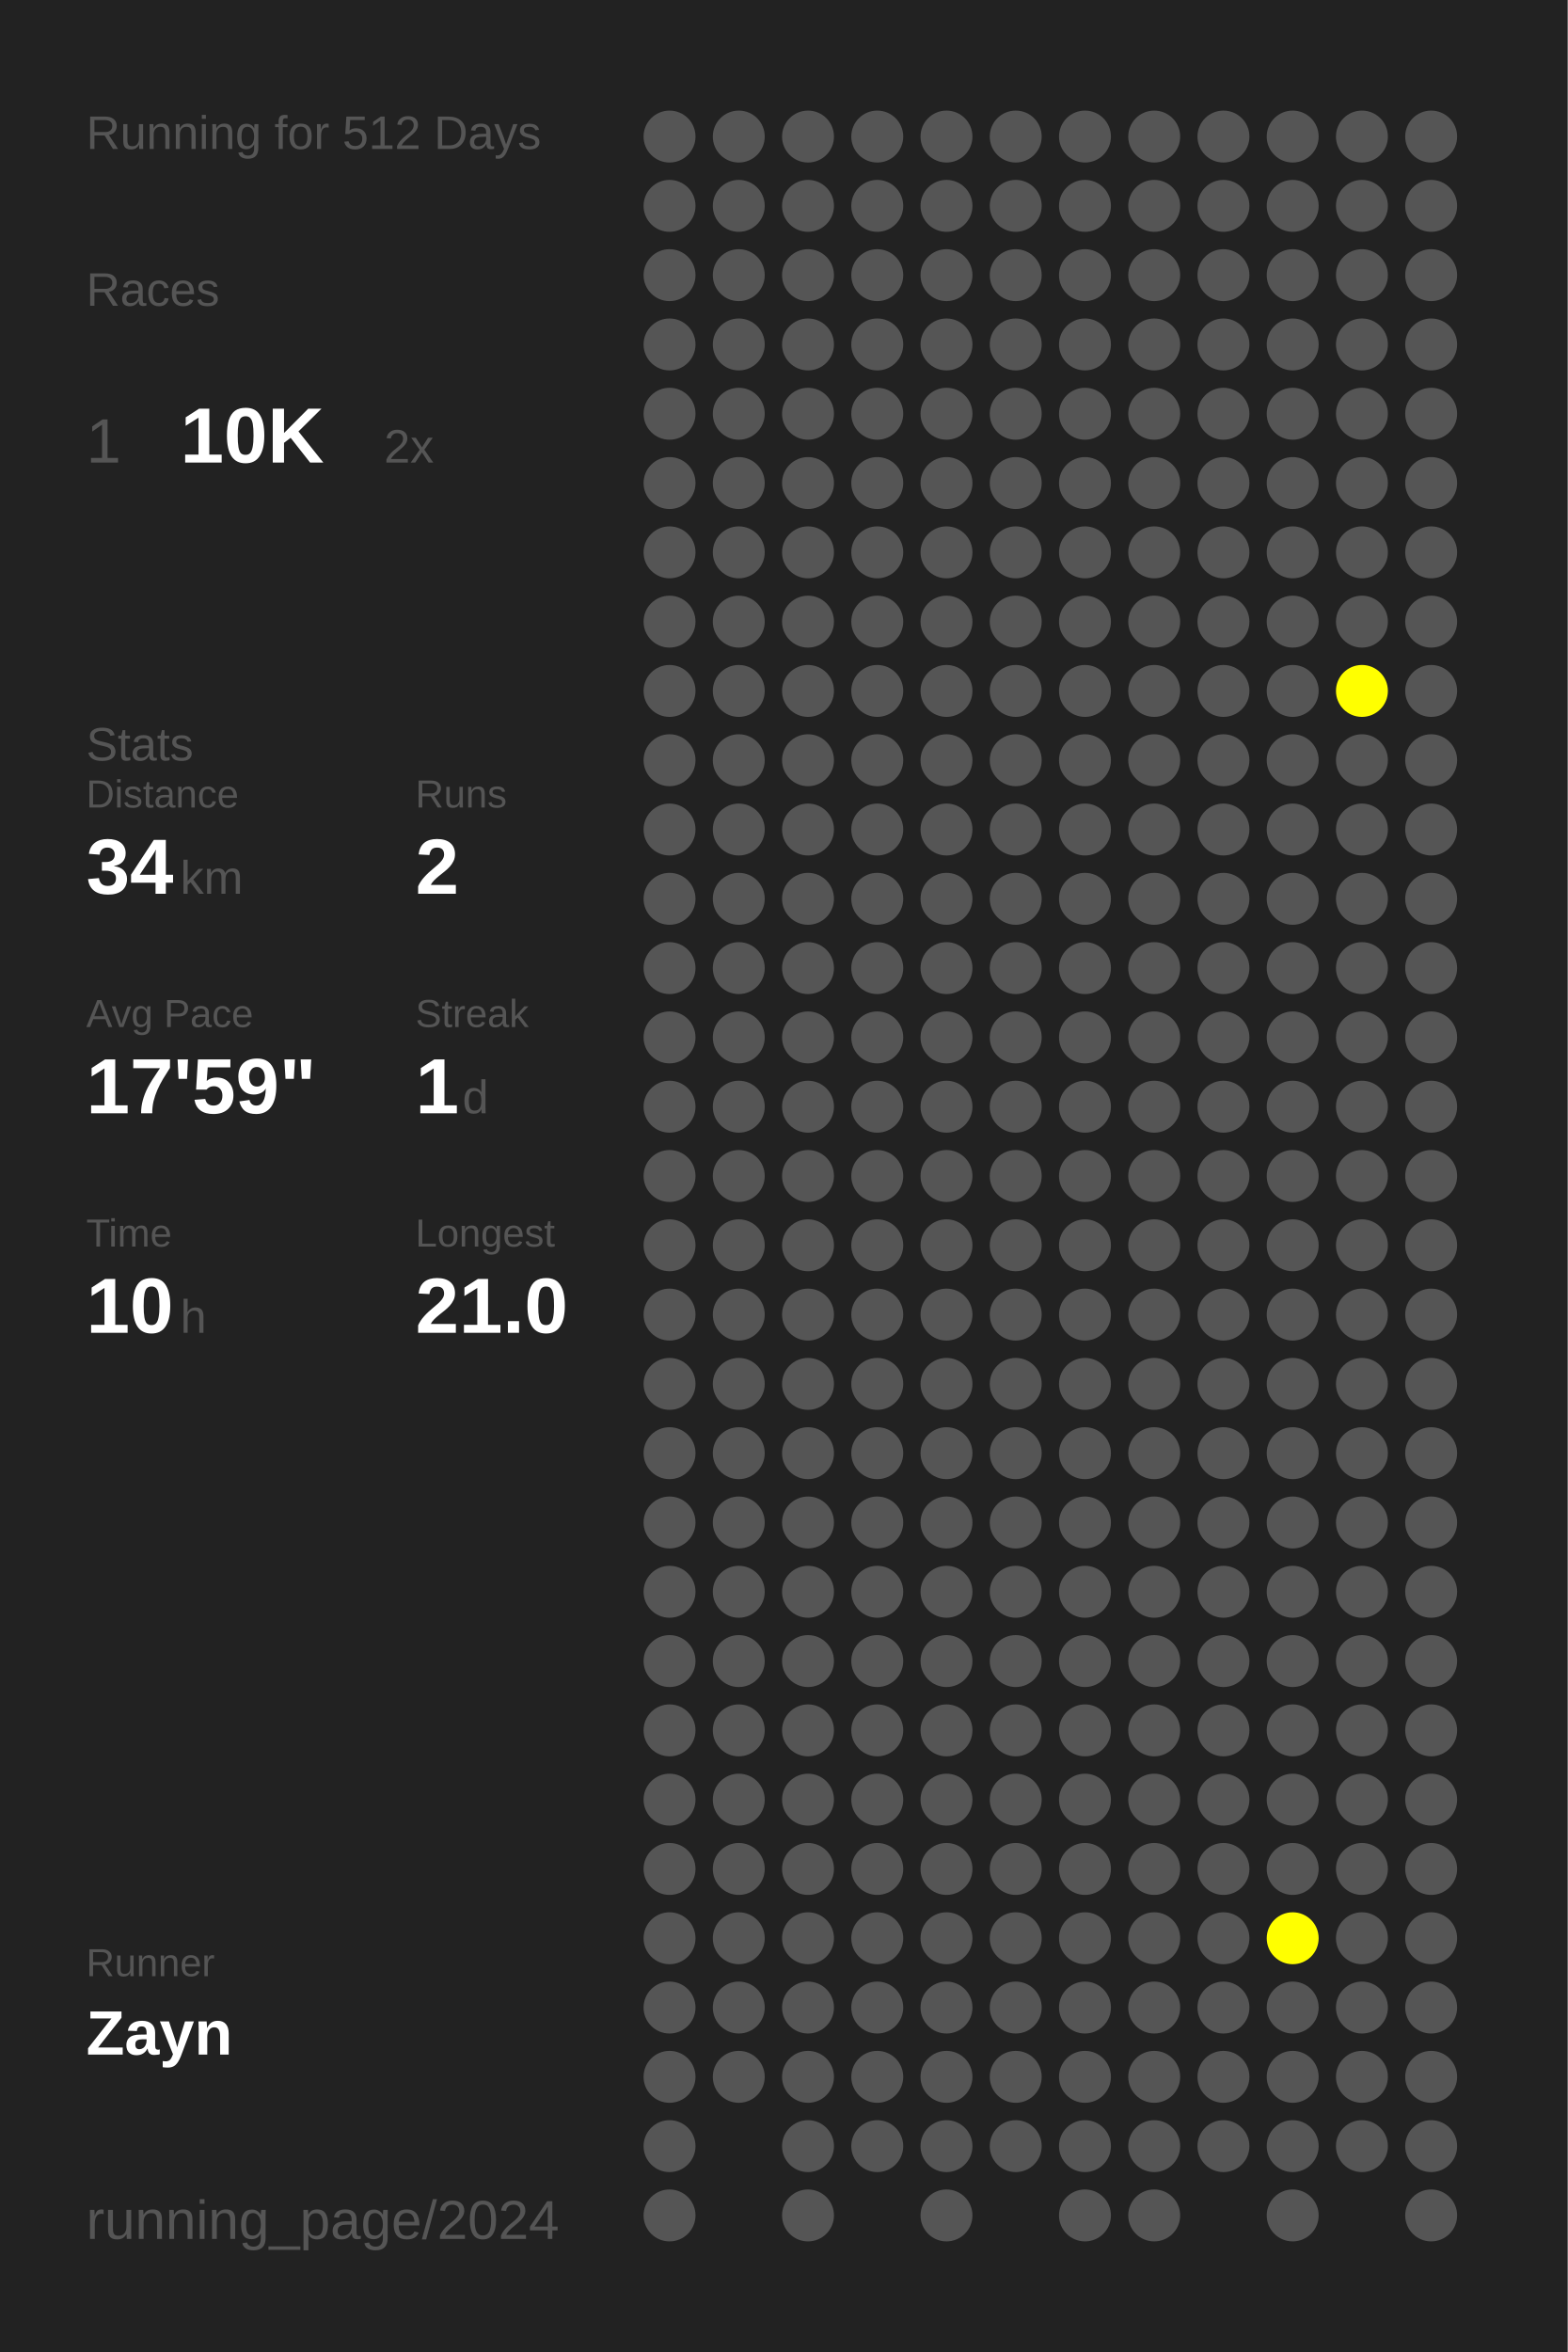
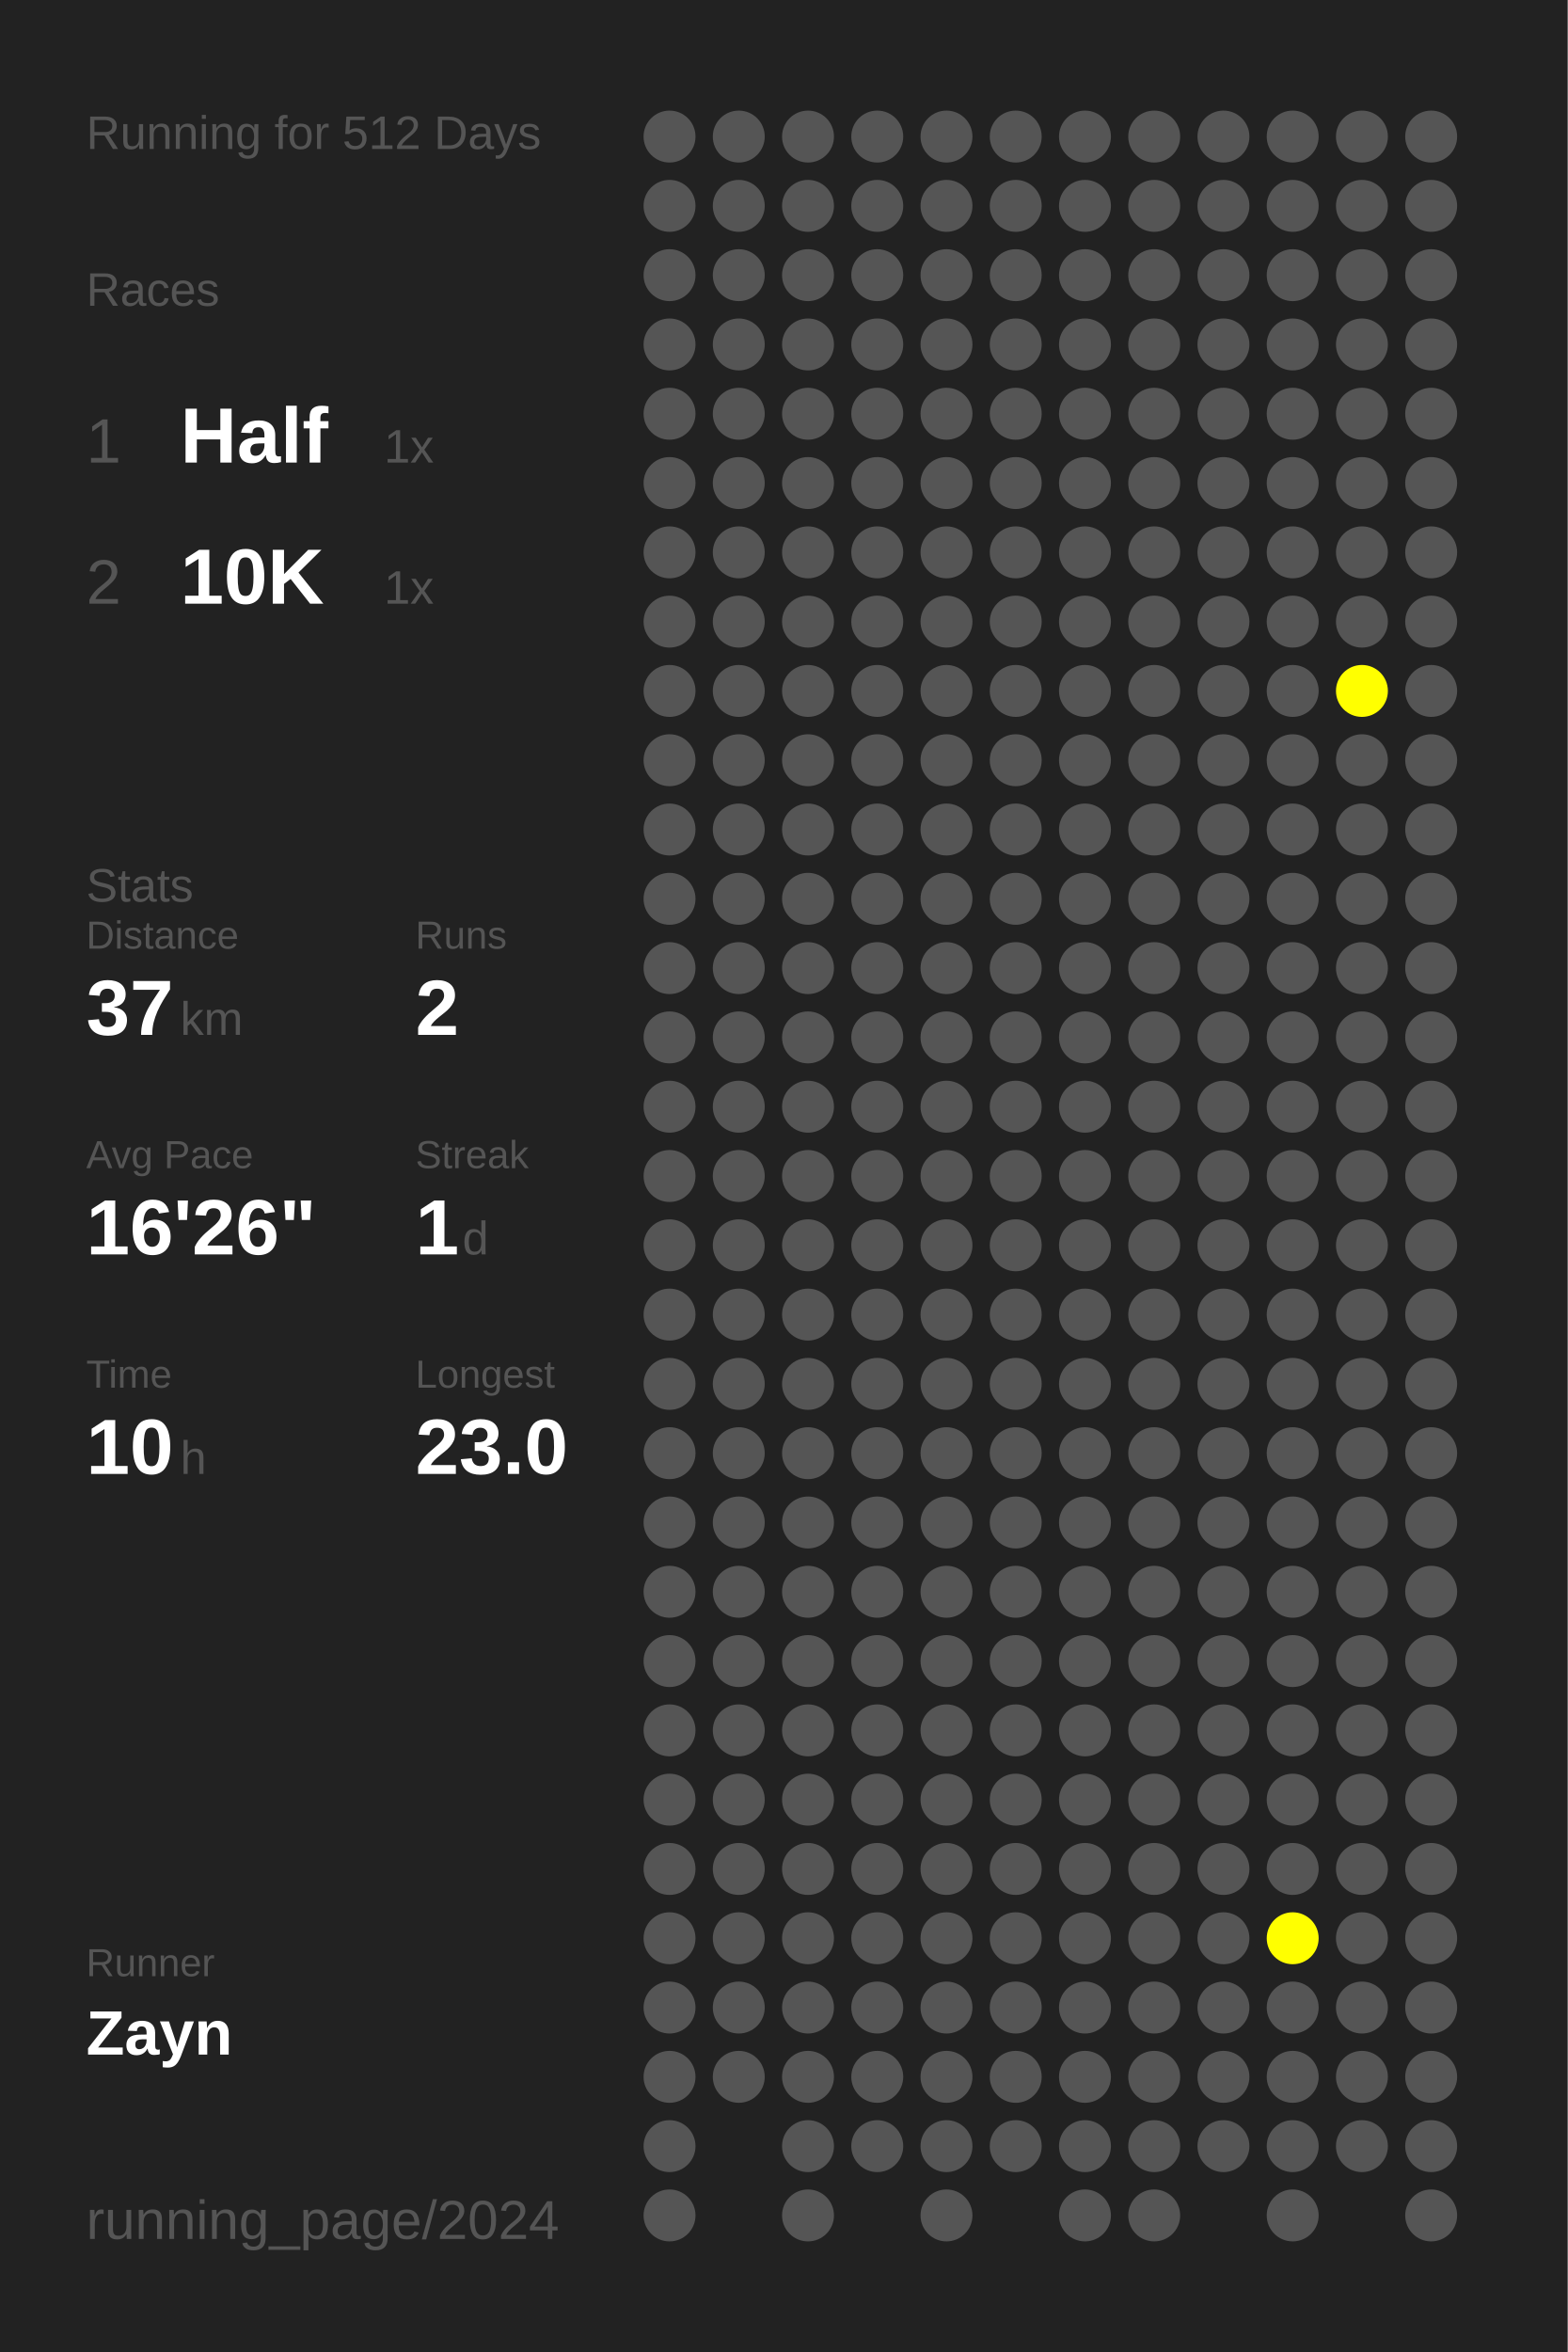
<svg xmlns="http://www.w3.org/2000/svg" baseProfile="full" height="300mm" version="1.1" viewBox="0,0,200,300" width="200mm">
  <defs />
  <rect fill="#222222" height="300" width="200" x="0" y="0" />
  <text fill="#555555" style="font-size:6px; font-family:Arial;" x="11" y="19">Running for 512 Days</text>
  <text fill="#555555" style="font-size:6px; font-family:Arial;" x="11" y="39">Races</text>
  <text fill="#555555" style="font-size:8px; font-family:Arial;" x="11" y="59">1</text>
-   <text fill="#FFFFFF" style="font-size:10px; font-family:Arial; font-weight:bold;" x="23" y="59">10K</text>
-   <text fill="#555555" style="font-size:6px; font-family:Arial;" x="49" y="59">2x</text>
-   <text fill="#555555" style="font-size:6px; font-family:Arial;" x="11" y="97">Stats</text>
-   <text fill="#555555" style="font-size:5px; font-family:Arial;" x="11" y="103">Distance</text>
-   <text fill="#FFFFFF" style="font-size:10px; font-family:Arial; font-weight:bold;" x="11" y="114">34</text>
-   <text fill="#555555" style="font-size:6px; font-family:Arial;" x="23" y="114">km</text>
-   <text fill="#555555" style="font-size:5px; font-family:Arial;" x="53" y="103">Runs</text>
-   <text fill="#FFFFFF" style="font-size:10px; font-family:Arial; font-weight:bold;" x="53" y="114">2</text>
-   <text fill="#555555" style="font-size:5px; font-family:Arial;" x="11" y="131">Avg Pace</text>
-   <text fill="#FFFFFF" style="font-size:10px; font-family:Arial; font-weight:bold;" x="11" y="142">17'59"</text>
-   <text fill="#555555" style="font-size:5px; font-family:Arial;" x="53" y="131">Streak</text>
-   <text fill="#FFFFFF" style="font-size:10px; font-family:Arial; font-weight:bold;" x="53" y="142">1</text>
-   <text fill="#555555" style="font-size:6px; font-family:Arial;" x="59" y="142">d</text>
-   <text fill="#555555" style="font-size:5px; font-family:Arial;" x="11" y="159">Time</text>
-   <text fill="#FFFFFF" style="font-size:10px; font-family:Arial; font-weight:bold;" x="11" y="170">10</text>
-   <text fill="#555555" style="font-size:6px; font-family:Arial;" x="23" y="170">h</text>
-   <text fill="#555555" style="font-size:5px; font-family:Arial;" x="53" y="159">Longest</text>
-   <text fill="#FFFFFF" style="font-size:10px; font-family:Arial; font-weight:bold;" x="53" y="170">21.0</text>
+   <text fill="#FFFFFF" style="font-size:10px; font-family:Arial; font-weight:bold;" x="23" y="59">Half</text>
+   <text fill="#555555" style="font-size:6px; font-family:Arial;" x="49" y="59">1x</text>
+   <text fill="#555555" style="font-size:8px; font-family:Arial;" x="11" y="77">2</text>
+   <text fill="#FFFFFF" style="font-size:10px; font-family:Arial; font-weight:bold;" x="23" y="77">10K</text>
+   <text fill="#555555" style="font-size:6px; font-family:Arial;" x="49" y="77">1x</text>
+   <text fill="#555555" style="font-size:6px; font-family:Arial;" x="11" y="115">Stats</text>
+   <text fill="#555555" style="font-size:5px; font-family:Arial;" x="11" y="121">Distance</text>
+   <text fill="#FFFFFF" style="font-size:10px; font-family:Arial; font-weight:bold;" x="11" y="132">37</text>
+   <text fill="#555555" style="font-size:6px; font-family:Arial;" x="23" y="132">km</text>
+   <text fill="#555555" style="font-size:5px; font-family:Arial;" x="53" y="121">Runs</text>
+   <text fill="#FFFFFF" style="font-size:10px; font-family:Arial; font-weight:bold;" x="53" y="132">2</text>
+   <text fill="#555555" style="font-size:5px; font-family:Arial;" x="11" y="149">Avg Pace</text>
+   <text fill="#FFFFFF" style="font-size:10px; font-family:Arial; font-weight:bold;" x="11" y="160">16'26"</text>
+   <text fill="#555555" style="font-size:5px; font-family:Arial;" x="53" y="149">Streak</text>
+   <text fill="#FFFFFF" style="font-size:10px; font-family:Arial; font-weight:bold;" x="53" y="160">1</text>
+   <text fill="#555555" style="font-size:6px; font-family:Arial;" x="59" y="160">d</text>
+   <text fill="#555555" style="font-size:5px; font-family:Arial;" x="11" y="177">Time</text>
+   <text fill="#FFFFFF" style="font-size:10px; font-family:Arial; font-weight:bold;" x="11" y="188">10</text>
+   <text fill="#555555" style="font-size:6px; font-family:Arial;" x="23" y="188">h</text>
+   <text fill="#555555" style="font-size:5px; font-family:Arial;" x="53" y="177">Longest</text>
+   <text fill="#FFFFFF" style="font-size:10px; font-family:Arial; font-weight:bold;" x="53" y="188">23.0</text>
  <text fill="#555555" style="font-size:5px; font-family:Arial;" x="11" y="252.065">Runner</text>
  <text fill="#FFFFFF" style="font-size:8px; font-family:Arial; font-weight:bold;" x="11" y="262.065">Zayn</text>
  <text fill="#555555" style="font-size:7px; font-family:Arial;" x="11" y="285.581">running_page/2024</text>
  <circle cx="85.417" cy="17.419" fill="#555555" r="3.312" />
  <circle cx="85.417" cy="26.258" fill="#555555" r="3.312" />
  <circle cx="85.417" cy="35.097" fill="#555555" r="3.312" />
  <circle cx="85.417" cy="43.935" fill="#555555" r="3.312" />
  <circle cx="85.417" cy="52.774" fill="#555555" r="3.312" />
  <circle cx="85.417" cy="61.613" fill="#555555" r="3.312" />
  <circle cx="85.417" cy="70.452" fill="#555555" r="3.312" />
  <circle cx="85.417" cy="79.29" fill="#555555" r="3.312" />
  <circle cx="85.417" cy="88.129" fill="#555555" r="3.312" />
  <circle cx="85.417" cy="96.968" fill="#555555" r="3.312" />
  <circle cx="85.417" cy="105.806" fill="#555555" r="3.312" />
  <circle cx="85.417" cy="114.645" fill="#555555" r="3.312" />
  <circle cx="85.417" cy="123.484" fill="#555555" r="3.312" />
  <circle cx="85.417" cy="132.323" fill="#555555" r="3.312" />
  <circle cx="85.417" cy="141.161" fill="#555555" r="3.312" />
  <circle cx="85.417" cy="150" fill="#555555" r="3.312" />
  <circle cx="85.417" cy="158.839" fill="#555555" r="3.312" />
  <circle cx="85.417" cy="167.677" fill="#555555" r="3.312" />
  <circle cx="85.417" cy="176.516" fill="#555555" r="3.312" />
  <circle cx="85.417" cy="185.355" fill="#555555" r="3.312" />
  <circle cx="85.417" cy="194.194" fill="#555555" r="3.312" />
  <circle cx="85.417" cy="203.032" fill="#555555" r="3.312" />
  <circle cx="85.417" cy="211.871" fill="#555555" r="3.312" />
  <circle cx="85.417" cy="220.71" fill="#555555" r="3.312" />
  <circle cx="85.417" cy="229.548" fill="#555555" r="3.312" />
  <circle cx="85.417" cy="238.387" fill="#555555" r="3.312" />
  <circle cx="85.417" cy="247.226" fill="#555555" r="3.312" />
  <circle cx="85.417" cy="256.065" fill="#555555" r="3.312" />
  <circle cx="85.417" cy="264.903" fill="#555555" r="3.312" />
  <circle cx="85.417" cy="273.742" fill="#555555" r="3.312" />
  <circle cx="85.417" cy="282.581" fill="#555555" r="3.312" />
  <circle cx="94.25" cy="17.419" fill="#555555" r="3.312" />
  <circle cx="94.25" cy="26.258" fill="#555555" r="3.312" />
  <circle cx="94.25" cy="35.097" fill="#555555" r="3.312" />
  <circle cx="94.25" cy="43.935" fill="#555555" r="3.312" />
  <circle cx="94.25" cy="52.774" fill="#555555" r="3.312" />
  <circle cx="94.25" cy="61.613" fill="#555555" r="3.312" />
  <circle cx="94.25" cy="70.452" fill="#555555" r="3.312" />
  <circle cx="94.25" cy="79.29" fill="#555555" r="3.312" />
  <circle cx="94.25" cy="88.129" fill="#555555" r="3.312" />
  <circle cx="94.25" cy="96.968" fill="#555555" r="3.312" />
  <circle cx="94.25" cy="105.806" fill="#555555" r="3.312" />
  <circle cx="94.25" cy="114.645" fill="#555555" r="3.312" />
  <circle cx="94.25" cy="123.484" fill="#555555" r="3.312" />
  <circle cx="94.25" cy="132.323" fill="#555555" r="3.312" />
  <circle cx="94.25" cy="141.161" fill="#555555" r="3.312" />
  <circle cx="94.25" cy="150" fill="#555555" r="3.312" />
  <circle cx="94.25" cy="158.839" fill="#555555" r="3.312" />
  <circle cx="94.25" cy="167.677" fill="#555555" r="3.312" />
  <circle cx="94.25" cy="176.516" fill="#555555" r="3.312" />
  <circle cx="94.25" cy="185.355" fill="#555555" r="3.312" />
  <circle cx="94.25" cy="194.194" fill="#555555" r="3.312" />
  <circle cx="94.25" cy="203.032" fill="#555555" r="3.312" />
  <circle cx="94.25" cy="211.871" fill="#555555" r="3.312" />
  <circle cx="94.25" cy="220.71" fill="#555555" r="3.312" />
  <circle cx="94.25" cy="229.548" fill="#555555" r="3.312" />
  <circle cx="94.25" cy="238.387" fill="#555555" r="3.312" />
  <circle cx="94.25" cy="247.226" fill="#555555" r="3.312" />
  <circle cx="94.25" cy="256.065" fill="#555555" r="3.312" />
  <circle cx="94.25" cy="264.903" fill="#555555" r="3.312" />
  <circle cx="103.083" cy="17.419" fill="#555555" r="3.312" />
  <circle cx="103.083" cy="26.258" fill="#555555" r="3.312" />
  <circle cx="103.083" cy="35.097" fill="#555555" r="3.312" />
  <circle cx="103.083" cy="43.935" fill="#555555" r="3.312" />
  <circle cx="103.083" cy="52.774" fill="#555555" r="3.312" />
  <circle cx="103.083" cy="61.613" fill="#555555" r="3.312" />
  <circle cx="103.083" cy="70.452" fill="#555555" r="3.312" />
  <circle cx="103.083" cy="79.29" fill="#555555" r="3.312" />
  <circle cx="103.083" cy="88.129" fill="#555555" r="3.312" />
  <circle cx="103.083" cy="96.968" fill="#555555" r="3.312" />
  <circle cx="103.083" cy="105.806" fill="#555555" r="3.312" />
  <circle cx="103.083" cy="114.645" fill="#555555" r="3.312" />
  <circle cx="103.083" cy="123.484" fill="#555555" r="3.312" />
  <circle cx="103.083" cy="132.323" fill="#555555" r="3.312" />
  <circle cx="103.083" cy="141.161" fill="#555555" r="3.312" />
  <circle cx="103.083" cy="150" fill="#555555" r="3.312" />
  <circle cx="103.083" cy="158.839" fill="#555555" r="3.312" />
  <circle cx="103.083" cy="167.677" fill="#555555" r="3.312" />
  <circle cx="103.083" cy="176.516" fill="#555555" r="3.312" />
  <circle cx="103.083" cy="185.355" fill="#555555" r="3.312" />
  <circle cx="103.083" cy="194.194" fill="#555555" r="3.312" />
  <circle cx="103.083" cy="203.032" fill="#555555" r="3.312" />
  <circle cx="103.083" cy="211.871" fill="#555555" r="3.312" />
  <circle cx="103.083" cy="220.71" fill="#555555" r="3.312" />
  <circle cx="103.083" cy="229.548" fill="#555555" r="3.312" />
  <circle cx="103.083" cy="238.387" fill="#555555" r="3.312" />
  <circle cx="103.083" cy="247.226" fill="#555555" r="3.312" />
  <circle cx="103.083" cy="256.065" fill="#555555" r="3.312" />
  <circle cx="103.083" cy="264.903" fill="#555555" r="3.312" />
  <circle cx="103.083" cy="273.742" fill="#555555" r="3.312" />
  <circle cx="103.083" cy="282.581" fill="#555555" r="3.312" />
  <circle cx="111.917" cy="17.419" fill="#555555" r="3.312" />
  <circle cx="111.917" cy="26.258" fill="#555555" r="3.312" />
  <circle cx="111.917" cy="35.097" fill="#555555" r="3.312" />
  <circle cx="111.917" cy="43.935" fill="#555555" r="3.312" />
  <circle cx="111.917" cy="52.774" fill="#555555" r="3.312" />
  <circle cx="111.917" cy="61.613" fill="#555555" r="3.312" />
  <circle cx="111.917" cy="70.452" fill="#555555" r="3.312" />
  <circle cx="111.917" cy="79.29" fill="#555555" r="3.312" />
  <circle cx="111.917" cy="88.129" fill="#555555" r="3.312" />
  <circle cx="111.917" cy="96.968" fill="#555555" r="3.312" />
  <circle cx="111.917" cy="105.806" fill="#555555" r="3.312" />
  <circle cx="111.917" cy="114.645" fill="#555555" r="3.312" />
  <circle cx="111.917" cy="123.484" fill="#555555" r="3.312" />
  <circle cx="111.917" cy="132.323" fill="#555555" r="3.312" />
  <circle cx="111.917" cy="141.161" fill="#555555" r="3.312" />
  <circle cx="111.917" cy="150" fill="#555555" r="3.312" />
  <circle cx="111.917" cy="158.839" fill="#555555" r="3.312" />
  <circle cx="111.917" cy="167.677" fill="#555555" r="3.312" />
  <circle cx="111.917" cy="176.516" fill="#555555" r="3.312" />
  <circle cx="111.917" cy="185.355" fill="#555555" r="3.312" />
  <circle cx="111.917" cy="194.194" fill="#555555" r="3.312" />
  <circle cx="111.917" cy="203.032" fill="#555555" r="3.312" />
  <circle cx="111.917" cy="211.871" fill="#555555" r="3.312" />
  <circle cx="111.917" cy="220.71" fill="#555555" r="3.312" />
  <circle cx="111.917" cy="229.548" fill="#555555" r="3.312" />
  <circle cx="111.917" cy="238.387" fill="#555555" r="3.312" />
  <circle cx="111.917" cy="247.226" fill="#555555" r="3.312" />
  <circle cx="111.917" cy="256.065" fill="#555555" r="3.312" />
  <circle cx="111.917" cy="264.903" fill="#555555" r="3.312" />
  <circle cx="111.917" cy="273.742" fill="#555555" r="3.312" />
  <circle cx="120.75" cy="17.419" fill="#555555" r="3.312" />
  <circle cx="120.75" cy="26.258" fill="#555555" r="3.312" />
  <circle cx="120.75" cy="35.097" fill="#555555" r="3.312" />
  <circle cx="120.75" cy="43.935" fill="#555555" r="3.312" />
  <circle cx="120.75" cy="52.774" fill="#555555" r="3.312" />
  <circle cx="120.75" cy="61.613" fill="#555555" r="3.312" />
  <circle cx="120.75" cy="70.452" fill="#555555" r="3.312" />
  <circle cx="120.75" cy="79.29" fill="#555555" r="3.312" />
  <circle cx="120.75" cy="88.129" fill="#555555" r="3.312" />
  <circle cx="120.75" cy="96.968" fill="#555555" r="3.312" />
  <circle cx="120.75" cy="105.806" fill="#555555" r="3.312" />
  <circle cx="120.75" cy="114.645" fill="#555555" r="3.312" />
  <circle cx="120.75" cy="123.484" fill="#555555" r="3.312" />
  <circle cx="120.75" cy="132.323" fill="#555555" r="3.312" />
  <circle cx="120.75" cy="141.161" fill="#555555" r="3.312" />
  <circle cx="120.75" cy="150" fill="#555555" r="3.312" />
  <circle cx="120.75" cy="158.839" fill="#555555" r="3.312" />
  <circle cx="120.75" cy="167.677" fill="#555555" r="3.312" />
  <circle cx="120.75" cy="176.516" fill="#555555" r="3.312" />
  <circle cx="120.75" cy="185.355" fill="#555555" r="3.312" />
  <circle cx="120.75" cy="194.194" fill="#555555" r="3.312" />
  <circle cx="120.75" cy="203.032" fill="#555555" r="3.312" />
  <circle cx="120.75" cy="211.871" fill="#555555" r="3.312" />
  <circle cx="120.75" cy="220.71" fill="#555555" r="3.312" />
  <circle cx="120.75" cy="229.548" fill="#555555" r="3.312" />
  <circle cx="120.75" cy="238.387" fill="#555555" r="3.312" />
  <circle cx="120.75" cy="247.226" fill="#555555" r="3.312" />
  <circle cx="120.75" cy="256.065" fill="#555555" r="3.312" />
  <circle cx="120.75" cy="264.903" fill="#555555" r="3.312" />
  <circle cx="120.75" cy="273.742" fill="#555555" r="3.312" />
  <circle cx="120.75" cy="282.581" fill="#555555" r="3.312" />
  <circle cx="129.583" cy="17.419" fill="#555555" r="3.312" />
  <circle cx="129.583" cy="26.258" fill="#555555" r="3.312" />
  <circle cx="129.583" cy="35.097" fill="#555555" r="3.312" />
  <circle cx="129.583" cy="43.935" fill="#555555" r="3.312" />
  <circle cx="129.583" cy="52.774" fill="#555555" r="3.312" />
  <circle cx="129.583" cy="61.613" fill="#555555" r="3.312" />
  <circle cx="129.583" cy="70.452" fill="#555555" r="3.312" />
  <circle cx="129.583" cy="79.29" fill="#555555" r="3.312" />
  <circle cx="129.583" cy="88.129" fill="#555555" r="3.312" />
  <circle cx="129.583" cy="96.968" fill="#555555" r="3.312" />
  <circle cx="129.583" cy="105.806" fill="#555555" r="3.312" />
  <circle cx="129.583" cy="114.645" fill="#555555" r="3.312" />
  <circle cx="129.583" cy="123.484" fill="#555555" r="3.312" />
  <circle cx="129.583" cy="132.323" fill="#555555" r="3.312" />
  <circle cx="129.583" cy="141.161" fill="#555555" r="3.312" />
  <circle cx="129.583" cy="150" fill="#555555" r="3.312" />
  <circle cx="129.583" cy="158.839" fill="#555555" r="3.312" />
  <circle cx="129.583" cy="167.677" fill="#555555" r="3.312" />
  <circle cx="129.583" cy="176.516" fill="#555555" r="3.312" />
  <circle cx="129.583" cy="185.355" fill="#555555" r="3.312" />
  <circle cx="129.583" cy="194.194" fill="#555555" r="3.312" />
  <circle cx="129.583" cy="203.032" fill="#555555" r="3.312" />
  <circle cx="129.583" cy="211.871" fill="#555555" r="3.312" />
  <circle cx="129.583" cy="220.71" fill="#555555" r="3.312" />
  <circle cx="129.583" cy="229.548" fill="#555555" r="3.312" />
  <circle cx="129.583" cy="238.387" fill="#555555" r="3.312" />
  <circle cx="129.583" cy="247.226" fill="#555555" r="3.312" />
  <circle cx="129.583" cy="256.065" fill="#555555" r="3.312" />
  <circle cx="129.583" cy="264.903" fill="#555555" r="3.312" />
  <circle cx="129.583" cy="273.742" fill="#555555" r="3.312" />
  <circle cx="138.417" cy="17.419" fill="#555555" r="3.312" />
  <circle cx="138.417" cy="26.258" fill="#555555" r="3.312" />
  <circle cx="138.417" cy="35.097" fill="#555555" r="3.312" />
  <circle cx="138.417" cy="43.935" fill="#555555" r="3.312" />
  <circle cx="138.417" cy="52.774" fill="#555555" r="3.312" />
  <circle cx="138.417" cy="61.613" fill="#555555" r="3.312" />
  <circle cx="138.417" cy="70.452" fill="#555555" r="3.312" />
  <circle cx="138.417" cy="79.29" fill="#555555" r="3.312" />
  <circle cx="138.417" cy="88.129" fill="#555555" r="3.312" />
  <circle cx="138.417" cy="96.968" fill="#555555" r="3.312" />
  <circle cx="138.417" cy="105.806" fill="#555555" r="3.312" />
  <circle cx="138.417" cy="114.645" fill="#555555" r="3.312" />
  <circle cx="138.417" cy="123.484" fill="#555555" r="3.312" />
  <circle cx="138.417" cy="132.323" fill="#555555" r="3.312" />
  <circle cx="138.417" cy="141.161" fill="#555555" r="3.312" />
  <circle cx="138.417" cy="150" fill="#555555" r="3.312" />
  <circle cx="138.417" cy="158.839" fill="#555555" r="3.312" />
  <circle cx="138.417" cy="167.677" fill="#555555" r="3.312" />
  <circle cx="138.417" cy="176.516" fill="#555555" r="3.312" />
  <circle cx="138.417" cy="185.355" fill="#555555" r="3.312" />
  <circle cx="138.417" cy="194.194" fill="#555555" r="3.312" />
  <circle cx="138.417" cy="203.032" fill="#555555" r="3.312" />
  <circle cx="138.417" cy="211.871" fill="#555555" r="3.312" />
  <circle cx="138.417" cy="220.71" fill="#555555" r="3.312" />
  <circle cx="138.417" cy="229.548" fill="#555555" r="3.312" />
  <circle cx="138.417" cy="238.387" fill="#555555" r="3.312" />
  <circle cx="138.417" cy="247.226" fill="#555555" r="3.312" />
  <circle cx="138.417" cy="256.065" fill="#555555" r="3.312" />
  <circle cx="138.417" cy="264.903" fill="#555555" r="3.312" />
  <circle cx="138.417" cy="273.742" fill="#555555" r="3.312" />
  <circle cx="138.417" cy="282.581" fill="#555555" r="3.312" />
  <circle cx="147.25" cy="17.419" fill="#555555" r="3.312" />
  <circle cx="147.25" cy="26.258" fill="#555555" r="3.312" />
  <circle cx="147.25" cy="35.097" fill="#555555" r="3.312" />
  <circle cx="147.25" cy="43.935" fill="#555555" r="3.312" />
  <circle cx="147.25" cy="52.774" fill="#555555" r="3.312" />
  <circle cx="147.25" cy="61.613" fill="#555555" r="3.312" />
  <circle cx="147.25" cy="70.452" fill="#555555" r="3.312" />
  <circle cx="147.25" cy="79.29" fill="#555555" r="3.312" />
  <circle cx="147.25" cy="88.129" fill="#555555" r="3.312" />
  <circle cx="147.25" cy="96.968" fill="#555555" r="3.312" />
  <circle cx="147.25" cy="105.806" fill="#555555" r="3.312" />
  <circle cx="147.25" cy="114.645" fill="#555555" r="3.312" />
  <circle cx="147.25" cy="123.484" fill="#555555" r="3.312" />
  <circle cx="147.25" cy="132.323" fill="#555555" r="3.312" />
  <circle cx="147.25" cy="141.161" fill="#555555" r="3.312" />
  <circle cx="147.25" cy="150" fill="#555555" r="3.312" />
  <circle cx="147.25" cy="158.839" fill="#555555" r="3.312" />
  <circle cx="147.25" cy="167.677" fill="#555555" r="3.312" />
  <circle cx="147.25" cy="176.516" fill="#555555" r="3.312" />
  <circle cx="147.25" cy="185.355" fill="#555555" r="3.312" />
  <circle cx="147.25" cy="194.194" fill="#555555" r="3.312" />
  <circle cx="147.25" cy="203.032" fill="#555555" r="3.312" />
  <circle cx="147.25" cy="211.871" fill="#555555" r="3.312" />
  <circle cx="147.25" cy="220.71" fill="#555555" r="3.312" />
  <circle cx="147.25" cy="229.548" fill="#555555" r="3.312" />
  <circle cx="147.25" cy="238.387" fill="#555555" r="3.312" />
  <circle cx="147.25" cy="247.226" fill="#555555" r="3.312" />
  <circle cx="147.25" cy="256.065" fill="#555555" r="3.312" />
  <circle cx="147.25" cy="264.903" fill="#555555" r="3.312" />
  <circle cx="147.25" cy="273.742" fill="#555555" r="3.312" />
  <circle cx="147.25" cy="282.581" fill="#555555" r="3.312" />
  <circle cx="156.083" cy="17.419" fill="#555555" r="3.312" />
  <circle cx="156.083" cy="26.258" fill="#555555" r="3.312" />
  <circle cx="156.083" cy="35.097" fill="#555555" r="3.312" />
  <circle cx="156.083" cy="43.935" fill="#555555" r="3.312" />
  <circle cx="156.083" cy="52.774" fill="#555555" r="3.312" />
  <circle cx="156.083" cy="61.613" fill="#555555" r="3.312" />
  <circle cx="156.083" cy="70.452" fill="#555555" r="3.312" />
  <circle cx="156.083" cy="79.29" fill="#555555" r="3.312" />
  <circle cx="156.083" cy="88.129" fill="#555555" r="3.312" />
  <circle cx="156.083" cy="96.968" fill="#555555" r="3.312" />
  <circle cx="156.083" cy="105.806" fill="#555555" r="3.312" />
  <circle cx="156.083" cy="114.645" fill="#555555" r="3.312" />
  <circle cx="156.083" cy="123.484" fill="#555555" r="3.312" />
  <circle cx="156.083" cy="132.323" fill="#555555" r="3.312" />
  <circle cx="156.083" cy="141.161" fill="#555555" r="3.312" />
  <circle cx="156.083" cy="150" fill="#555555" r="3.312" />
  <circle cx="156.083" cy="158.839" fill="#555555" r="3.312" />
  <circle cx="156.083" cy="167.677" fill="#555555" r="3.312" />
  <circle cx="156.083" cy="176.516" fill="#555555" r="3.312" />
  <circle cx="156.083" cy="185.355" fill="#555555" r="3.312" />
  <circle cx="156.083" cy="194.194" fill="#555555" r="3.312" />
  <circle cx="156.083" cy="203.032" fill="#555555" r="3.312" />
  <circle cx="156.083" cy="211.871" fill="#555555" r="3.312" />
  <circle cx="156.083" cy="220.71" fill="#555555" r="3.312" />
  <circle cx="156.083" cy="229.548" fill="#555555" r="3.312" />
  <circle cx="156.083" cy="238.387" fill="#555555" r="3.312" />
  <circle cx="156.083" cy="247.226" fill="#555555" r="3.312" />
  <circle cx="156.083" cy="256.065" fill="#555555" r="3.312" />
  <circle cx="156.083" cy="264.903" fill="#555555" r="3.312" />
  <circle cx="156.083" cy="273.742" fill="#555555" r="3.312" />
  <circle cx="164.917" cy="17.419" fill="#555555" r="3.312" />
  <circle cx="164.917" cy="26.258" fill="#555555" r="3.312" />
  <circle cx="164.917" cy="35.097" fill="#555555" r="3.312" />
  <circle cx="164.917" cy="43.935" fill="#555555" r="3.312" />
  <circle cx="164.917" cy="52.774" fill="#555555" r="3.312" />
  <circle cx="164.917" cy="61.613" fill="#555555" r="3.312" />
  <circle cx="164.917" cy="70.452" fill="#555555" r="3.312" />
  <circle cx="164.917" cy="79.29" fill="#555555" r="3.312" />
  <circle cx="164.917" cy="88.129" fill="#555555" r="3.312" />
  <circle cx="164.917" cy="96.968" fill="#555555" r="3.312" />
  <circle cx="164.917" cy="105.806" fill="#555555" r="3.312" />
  <circle cx="164.917" cy="114.645" fill="#555555" r="3.312" />
  <circle cx="164.917" cy="123.484" fill="#555555" r="3.312" />
  <circle cx="164.917" cy="132.323" fill="#555555" r="3.312" />
  <circle cx="164.917" cy="141.161" fill="#555555" r="3.312" />
  <circle cx="164.917" cy="150" fill="#555555" r="3.312" />
  <circle cx="164.917" cy="158.839" fill="#555555" r="3.312" />
  <circle cx="164.917" cy="167.677" fill="#555555" r="3.312" />
  <circle cx="164.917" cy="176.516" fill="#555555" r="3.312" />
  <circle cx="164.917" cy="185.355" fill="#555555" r="3.312" />
  <circle cx="164.917" cy="194.194" fill="#555555" r="3.312" />
  <circle cx="164.917" cy="203.032" fill="#555555" r="3.312" />
  <circle cx="164.917" cy="211.871" fill="#555555" r="3.312" />
  <circle cx="164.917" cy="220.71" fill="#555555" r="3.312" />
  <circle cx="164.917" cy="229.548" fill="#555555" r="3.312" />
  <circle cx="164.917" cy="238.387" fill="#555555" r="3.312" />
  <circle cx="164.917" cy="247.226" fill="#FFFF00" r="3.312" />
  <circle cx="164.917" cy="256.065" fill="#555555" r="3.312" />
  <circle cx="164.917" cy="264.903" fill="#555555" r="3.312" />
  <circle cx="164.917" cy="273.742" fill="#555555" r="3.312" />
  <circle cx="164.917" cy="282.581" fill="#555555" r="3.312" />
  <circle cx="173.75" cy="17.419" fill="#555555" r="3.312" />
  <circle cx="173.75" cy="26.258" fill="#555555" r="3.312" />
  <circle cx="173.75" cy="35.097" fill="#555555" r="3.312" />
  <circle cx="173.75" cy="43.935" fill="#555555" r="3.312" />
  <circle cx="173.75" cy="52.774" fill="#555555" r="3.312" />
  <circle cx="173.75" cy="61.613" fill="#555555" r="3.312" />
  <circle cx="173.75" cy="70.452" fill="#555555" r="3.312" />
  <circle cx="173.75" cy="79.29" fill="#555555" r="3.312" />
  <circle cx="173.75" cy="88.129" fill="#FFFF00" r="3.312" />
  <circle cx="173.75" cy="96.968" fill="#555555" r="3.312" />
  <circle cx="173.75" cy="105.806" fill="#555555" r="3.312" />
  <circle cx="173.75" cy="114.645" fill="#555555" r="3.312" />
  <circle cx="173.75" cy="123.484" fill="#555555" r="3.312" />
  <circle cx="173.75" cy="132.323" fill="#555555" r="3.312" />
  <circle cx="173.75" cy="141.161" fill="#555555" r="3.312" />
  <circle cx="173.75" cy="150" fill="#555555" r="3.312" />
  <circle cx="173.75" cy="158.839" fill="#555555" r="3.312" />
  <circle cx="173.75" cy="167.677" fill="#555555" r="3.312" />
  <circle cx="173.75" cy="176.516" fill="#555555" r="3.312" />
  <circle cx="173.75" cy="185.355" fill="#555555" r="3.312" />
  <circle cx="173.75" cy="194.194" fill="#555555" r="3.312" />
  <circle cx="173.75" cy="203.032" fill="#555555" r="3.312" />
  <circle cx="173.75" cy="211.871" fill="#555555" r="3.312" />
  <circle cx="173.75" cy="220.71" fill="#555555" r="3.312" />
  <circle cx="173.75" cy="229.548" fill="#555555" r="3.312" />
  <circle cx="173.75" cy="238.387" fill="#555555" r="3.312" />
  <circle cx="173.75" cy="247.226" fill="#555555" r="3.312" />
  <circle cx="173.75" cy="256.065" fill="#555555" r="3.312" />
  <circle cx="173.75" cy="264.903" fill="#555555" r="3.312" />
  <circle cx="173.75" cy="273.742" fill="#555555" r="3.312" />
  <circle cx="182.583" cy="17.419" fill="#555555" r="3.312" />
  <circle cx="182.583" cy="26.258" fill="#555555" r="3.312" />
  <circle cx="182.583" cy="35.097" fill="#555555" r="3.312" />
  <circle cx="182.583" cy="43.935" fill="#555555" r="3.312" />
  <circle cx="182.583" cy="52.774" fill="#555555" r="3.312" />
  <circle cx="182.583" cy="61.613" fill="#555555" r="3.312" />
  <circle cx="182.583" cy="70.452" fill="#555555" r="3.312" />
  <circle cx="182.583" cy="79.29" fill="#555555" r="3.312" />
  <circle cx="182.583" cy="88.129" fill="#555555" r="3.312" />
  <circle cx="182.583" cy="96.968" fill="#555555" r="3.312" />
  <circle cx="182.583" cy="105.806" fill="#555555" r="3.312" />
  <circle cx="182.583" cy="114.645" fill="#555555" r="3.312" />
  <circle cx="182.583" cy="123.484" fill="#555555" r="3.312" />
  <circle cx="182.583" cy="132.323" fill="#555555" r="3.312" />
  <circle cx="182.583" cy="141.161" fill="#555555" r="3.312" />
  <circle cx="182.583" cy="150" fill="#555555" r="3.312" />
  <circle cx="182.583" cy="158.839" fill="#555555" r="3.312" />
  <circle cx="182.583" cy="167.677" fill="#555555" r="3.312" />
  <circle cx="182.583" cy="176.516" fill="#555555" r="3.312" />
  <circle cx="182.583" cy="185.355" fill="#555555" r="3.312" />
  <circle cx="182.583" cy="194.194" fill="#555555" r="3.312" />
  <circle cx="182.583" cy="203.032" fill="#555555" r="3.312" />
  <circle cx="182.583" cy="211.871" fill="#555555" r="3.312" />
  <circle cx="182.583" cy="220.71" fill="#555555" r="3.312" />
  <circle cx="182.583" cy="229.548" fill="#555555" r="3.312" />
  <circle cx="182.583" cy="238.387" fill="#555555" r="3.312" />
  <circle cx="182.583" cy="247.226" fill="#555555" r="3.312" />
  <circle cx="182.583" cy="256.065" fill="#555555" r="3.312" />
  <circle cx="182.583" cy="264.903" fill="#555555" r="3.312" />
  <circle cx="182.583" cy="273.742" fill="#555555" r="3.312" />
  <circle cx="182.583" cy="282.581" fill="#555555" r="3.312" />
</svg>
